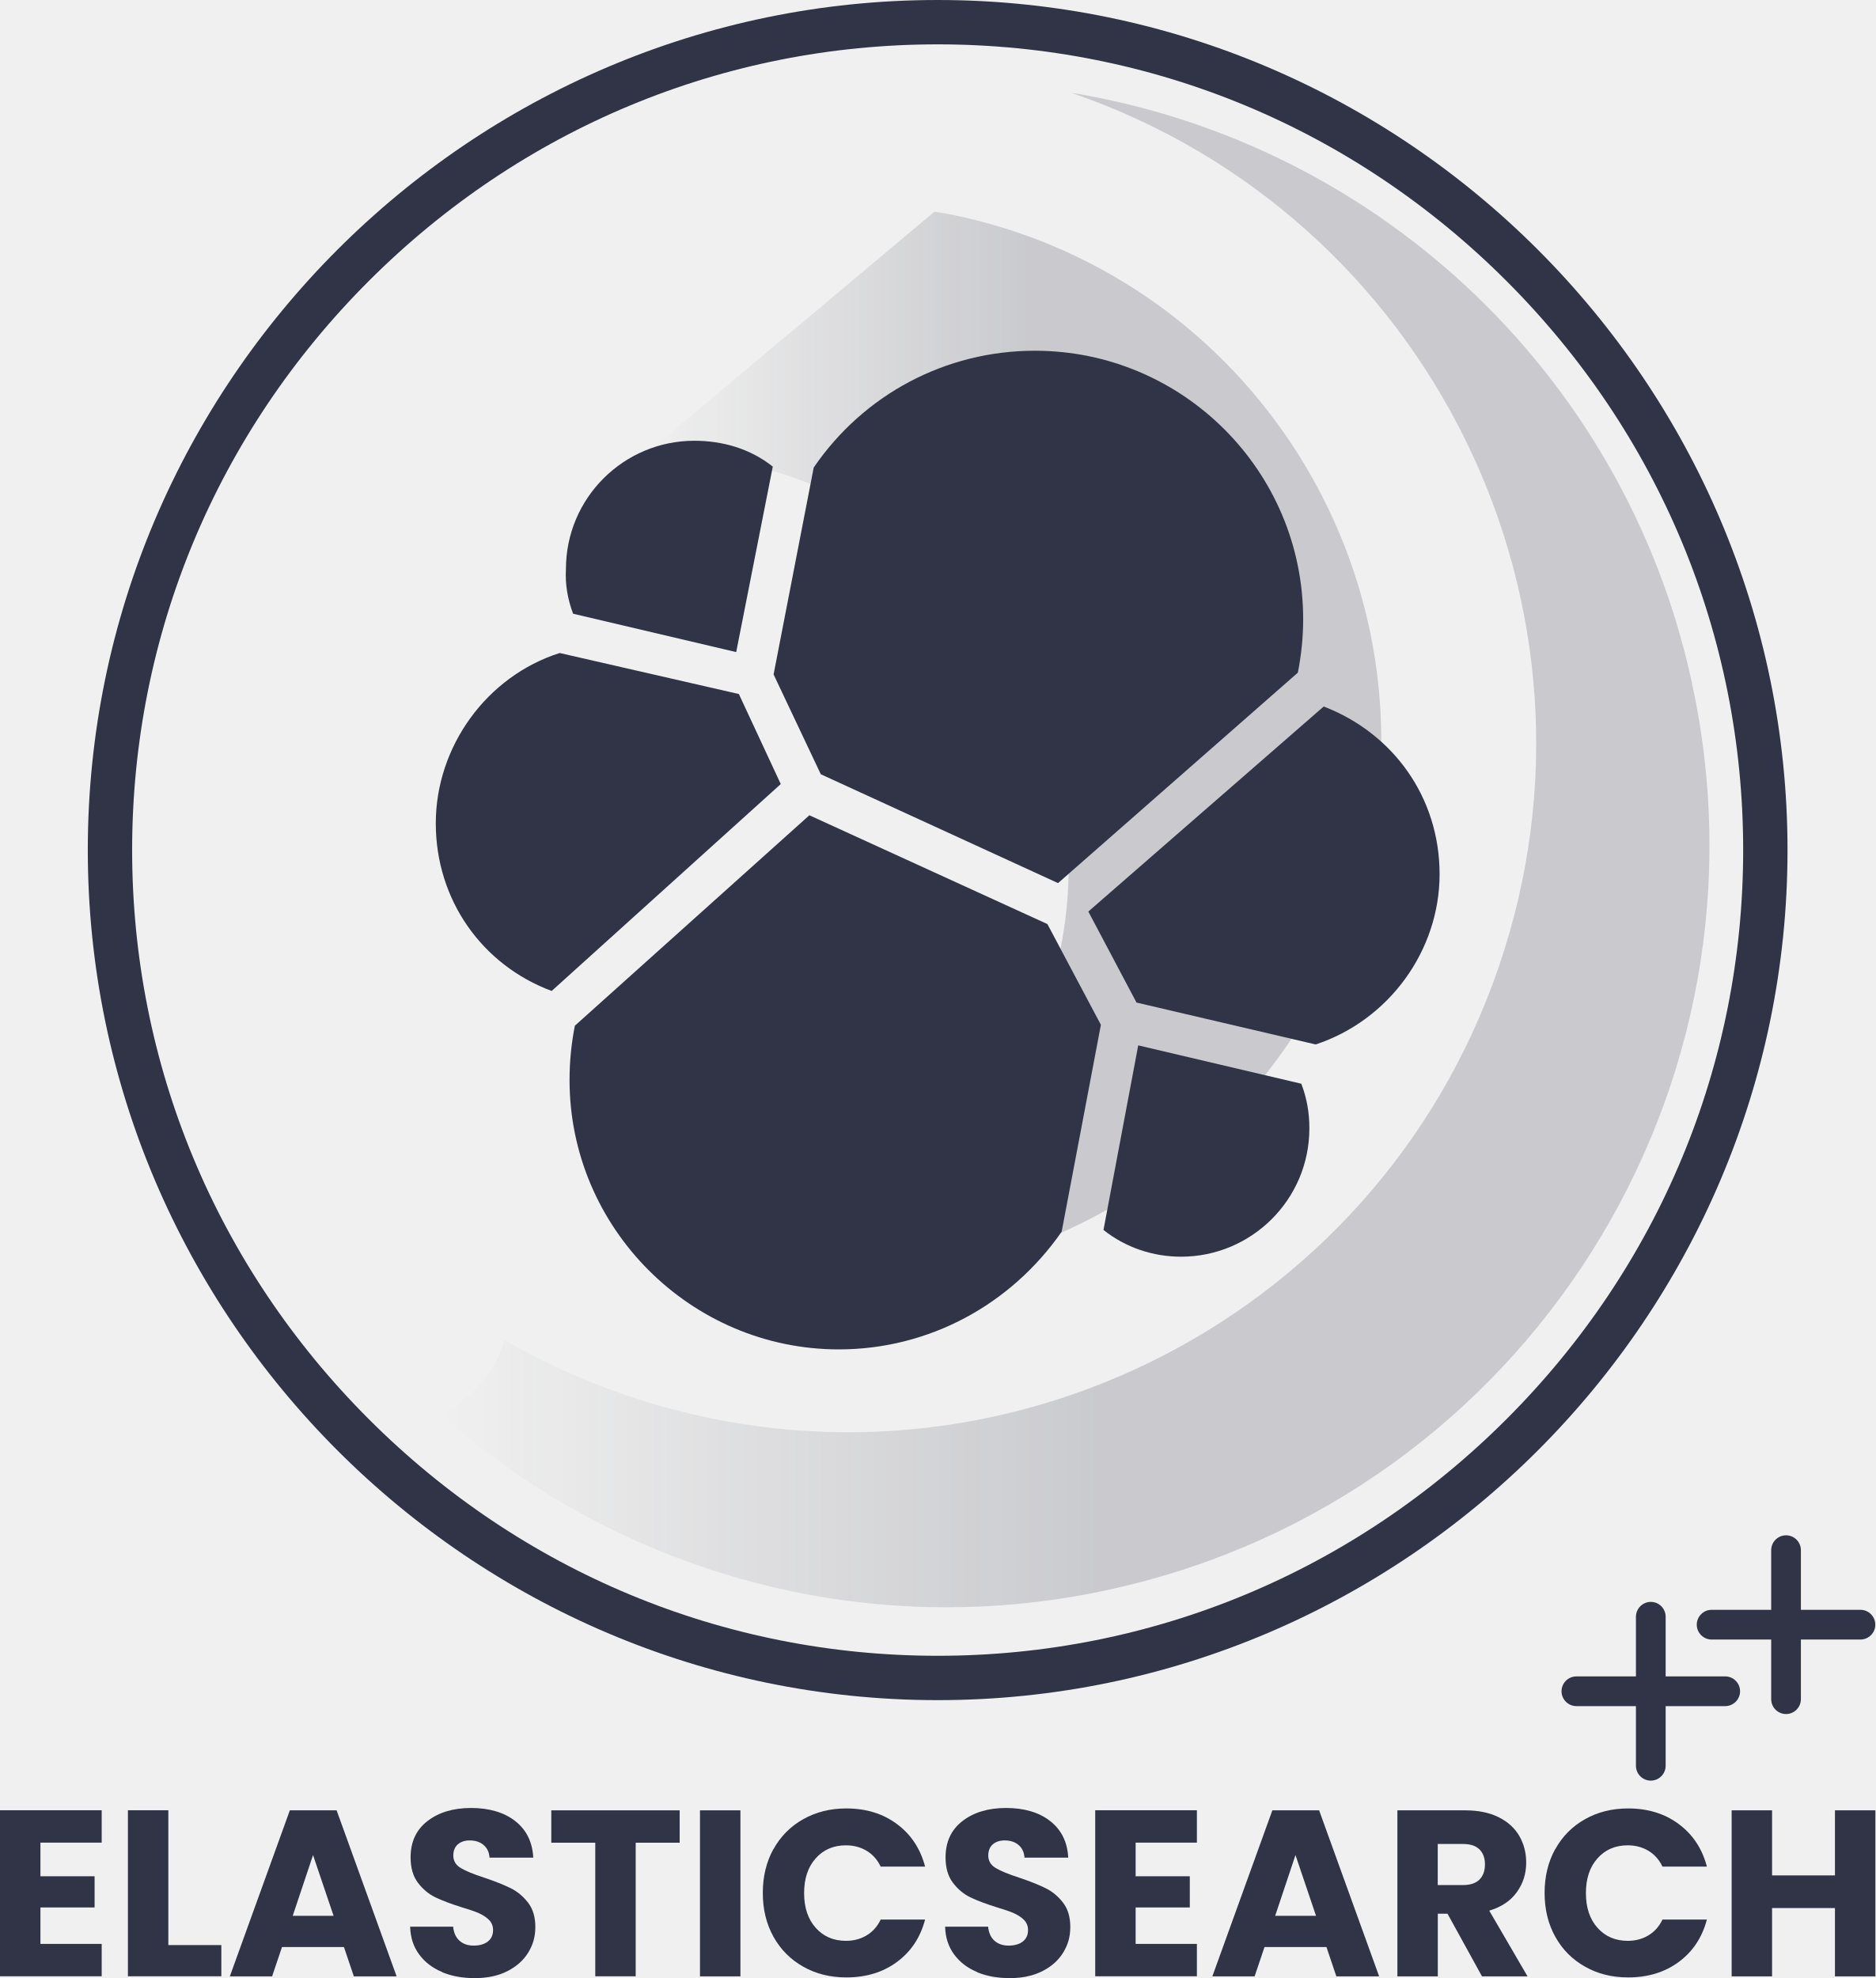
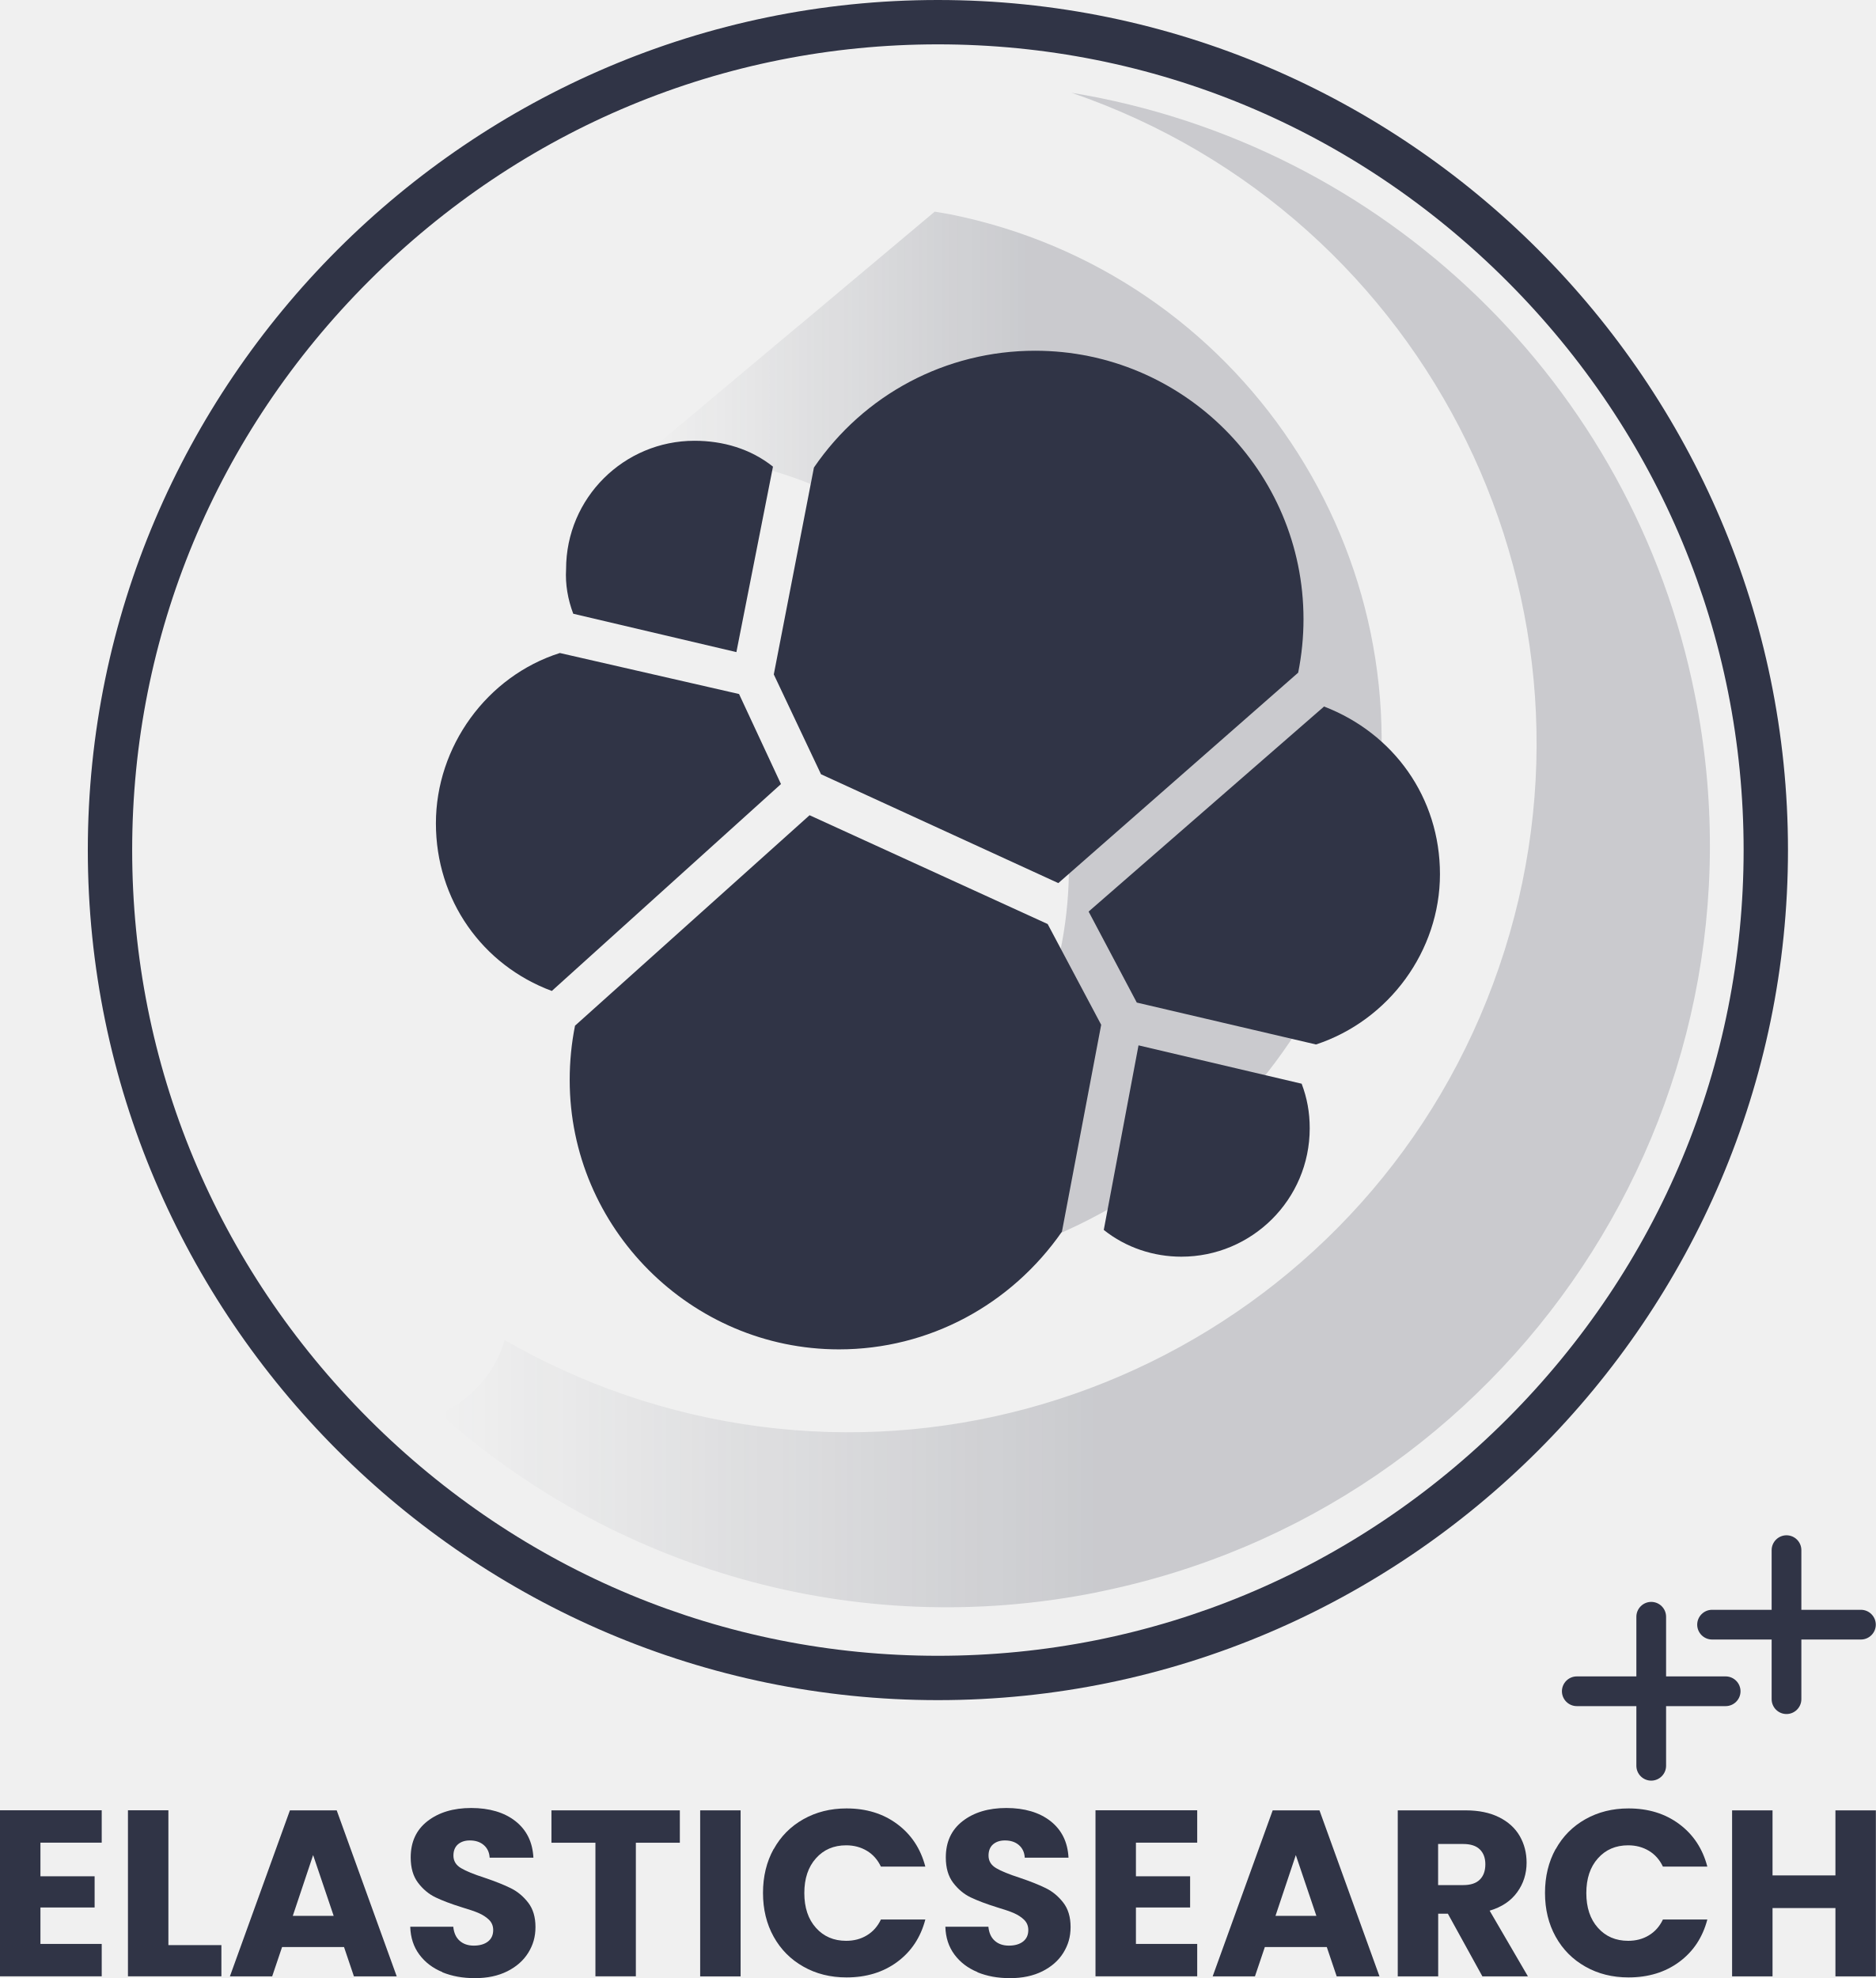
- <svg xmlns="http://www.w3.org/2000/svg" width="347" height="366" viewBox="0 0 347 366" fill="none">
-   <g clip-path="url(#clip0_1054_11072)">
-     <path d="M173.493 8.207C213.134 8.207 250.518 23.758 278.754 52.002C306.991 80.247 322.538 117.641 322.538 157.293C322.538 196.944 306.991 234.339 278.754 262.583C250.518 290.828 213.134 306.379 173.493 306.379C133.853 306.379 96.469 290.828 68.232 262.583C39.996 234.339 24.449 196.944 24.449 157.293C24.449 117.641 39.996 80.247 68.232 52.002C96.483 23.758 133.853 8.207 173.493 8.207ZM173.493 0C87.007 0 16.245 70.782 16.245 157.293C16.245 243.804 87.007 314.586 173.493 314.586C259.98 314.586 330.742 243.804 330.742 157.293C330.742 70.782 259.98 0 173.493 0Z" fill="#303446" />
+ <svg xmlns="http://www.w3.org/2000/svg" width="569" height="600" viewBox="0 0 569 600" fill="none">
+   <g clip-path="url(#clip0_1054_11007)">
+     <path d="M284.489 13.453C349.49 13.453 410.791 38.948 457.092 85.25C503.394 131.552 528.887 192.855 528.887 257.857C528.887 322.86 503.394 384.162 457.092 430.465C410.791 476.767 349.49 502.261 284.489 502.261C219.488 502.261 158.186 476.767 111.885 430.465C65.584 384.162 40.09 322.86 40.09 257.857C40.09 192.855 65.584 131.552 111.885 85.25C158.209 38.948 219.488 13.453 284.489 13.453ZM284.489 0C142.67 0 26.637 116.036 26.637 257.857C26.637 399.679 142.67 515.714 284.489 515.714C426.307 515.714 542.34 399.679 542.34 257.857C542.34 116.036 426.307 0 284.489 0Z" fill="#303446" />
    <g opacity="0.2">
-       <path d="M147.8 60.235L172.892 39.172H172.96C173.849 39.309 174.724 39.459 175.613 39.623C229.488 50.36 264.383 102.814 253.636 156.622C242.997 209.992 191.502 244.719 138.27 234.94C149.756 232.328 160.79 227.048 170.444 218.978C202.755 191.855 206.994 143.642 179.852 111.294C164.291 92.761 141.839 83.487 119.414 84.034L147.8 60.208V60.235Z" fill="url(#paint0_linear_1054_11072)" />
-       <path d="M203.015 294.615C157.81 303.697 113.301 290.047 81.332 261.556C83.192 260.749 84.983 259.696 86.624 258.301C89.96 255.497 92.23 251.845 93.338 247.947C100.325 251.968 107.736 255.388 115.53 258.068C182.067 280.951 254.483 245.499 277.291 178.971C300.168 112.415 264.725 39.978 198.216 17.164C256.138 26.697 302.082 71.081 313.513 128.541C328.855 204.931 279.383 279.255 203.015 294.601V294.615Z" fill="url(#paint1_linear_1054_11072)" />
+       <path d="M242.358 98.749L283.502 64.219H283.614C285.072 64.443 286.507 64.69 287.964 64.959C376.306 82.56 433.527 168.55 415.903 256.76C398.459 344.252 314.018 401.182 226.73 385.15C245.564 380.867 263.659 372.212 279.489 358.983C332.471 314.52 339.422 235.481 294.915 182.452C269.399 152.07 232.582 136.867 195.81 137.764L242.358 98.704V98.749Z" fill="url(#paint0_linear_1054_11007)" />
+       <path d="M332.898 482.978C258.771 497.867 185.788 475.489 133.365 428.783C136.415 427.46 139.352 425.734 142.042 423.447C147.513 418.85 151.235 412.864 153.052 406.473C164.509 413.065 176.662 418.671 189.442 423.066C298.547 460.578 417.293 402.46 454.693 293.397C492.205 184.29 434.087 65.541 325.027 28.141C420.007 43.769 495.344 116.53 514.089 210.726C539.246 335.955 458.124 457.798 332.898 482.956V482.978Z" fill="url(#paint1_linear_1054_11007)" />
    </g>
-     <path d="M319.215 310.193H308.194V299.155C308.194 297.637 306.963 296.406 305.446 296.406C303.928 296.406 302.697 297.651 302.697 299.155V310.193H291.676C290.158 310.193 288.928 311.438 288.928 312.943C288.928 314.447 290.158 315.692 291.676 315.692H302.697V326.73C302.697 328.248 303.928 329.479 305.446 329.479C306.963 329.479 308.194 328.234 308.194 326.73V315.692H319.215C320.733 315.692 321.964 314.447 321.964 312.943C321.964 311.438 320.733 310.193 319.215 310.193Z" fill="#303446" />
-     <path d="M344.239 297.873H333.218V286.835C333.218 285.317 331.987 284.086 330.469 284.086C328.951 284.086 327.721 285.331 327.721 286.835V297.873H316.7C315.182 297.873 313.951 299.118 313.951 300.622C313.951 302.127 315.182 303.371 316.7 303.371H327.721V314.409C327.721 315.927 328.951 317.158 330.469 317.158C331.987 317.158 333.218 315.914 333.218 314.409V303.371H344.239C345.756 303.371 346.987 302.127 346.987 300.622C346.987 299.118 345.756 297.873 344.239 297.873Z" fill="#303446" />
-     <path d="M7.48 340.965V347.175H17.503V352.947H7.48V359.69H18.815V365.681H0V334.961H18.815V340.952H7.48V340.965Z" fill="#303446" />
-     <path d="M31.149 359.909H40.953V365.681H23.669V334.961H31.149V359.895V359.909Z" fill="#303446" />
-     <path d="M63.638 360.267H52.179L50.347 365.697H42.525L53.629 334.977H62.284L73.387 365.697H65.47L63.638 360.267ZM61.723 354.495L57.922 343.252L54.162 354.495H61.723Z" fill="#303446" />
-     <path d="M81.838 364.903C80.06 364.179 78.638 363.098 77.572 361.662C76.505 360.226 75.944 358.516 75.89 356.505H83.848C83.957 357.641 84.354 358.516 85.024 359.104C85.694 359.706 86.569 360.007 87.649 360.007C88.729 360.007 89.632 359.747 90.275 359.241C90.917 358.735 91.232 358.024 91.232 357.121C91.232 356.369 90.972 355.739 90.466 355.233C89.96 354.741 89.331 354.331 88.593 354.002C87.854 353.674 86.788 353.318 85.42 352.908C83.438 352.293 81.824 351.677 80.566 351.075C79.308 350.474 78.228 349.557 77.325 348.367C76.423 347.177 75.972 345.618 75.972 343.689C75.972 340.831 76.997 338.588 79.076 336.974C81.154 335.36 83.848 334.539 87.171 334.539C90.493 334.539 93.283 335.346 95.347 336.974C97.412 338.601 98.52 340.844 98.67 343.73H90.575C90.521 342.746 90.151 341.966 89.481 341.392C88.811 340.817 87.95 340.544 86.897 340.544C85.995 340.544 85.27 340.79 84.709 341.268C84.162 341.747 83.875 342.445 83.875 343.347C83.875 344.332 84.34 345.112 85.27 345.659C86.2 346.22 87.663 346.808 89.645 347.451C91.628 348.121 93.242 348.764 94.486 349.379C95.73 349.995 96.797 350.884 97.699 352.046C98.602 353.209 99.053 354.714 99.053 356.56C99.053 358.407 98.602 359.897 97.713 361.334C96.824 362.77 95.525 363.905 93.843 364.753C92.148 365.601 90.151 366.025 87.854 366.025C85.557 366.025 83.602 365.656 81.81 364.931L81.838 364.903Z" fill="#303446" />
-     <path d="M125.758 334.977V340.967H117.622V365.683H110.142V340.967H102.006V334.977H125.758Z" fill="#303446" />
-     <path d="M136.998 334.977V365.697H129.518V334.977H136.998Z" fill="#303446" />
-     <path d="M143.11 342.175C144.423 339.795 146.255 337.949 148.607 336.622C150.959 335.295 153.612 334.625 156.592 334.625C160.243 334.625 163.361 335.582 165.959 337.511C168.557 339.44 170.294 342.052 171.169 345.389H162.951C162.335 344.104 161.474 343.133 160.353 342.462C159.232 341.792 157.96 341.45 156.524 341.45C154.213 341.45 152.354 342.257 150.932 343.857C149.496 345.458 148.785 347.605 148.785 350.286C148.785 352.967 149.496 355.114 150.932 356.714C152.354 358.315 154.227 359.122 156.524 359.122C157.946 359.122 159.232 358.793 160.353 358.11C161.474 357.439 162.349 356.455 162.951 355.182H171.169C170.294 358.506 168.557 361.119 165.959 363.033C163.361 364.948 160.243 365.892 156.592 365.892C153.625 365.892 150.959 365.236 148.607 363.895C146.255 362.568 144.423 360.722 143.11 358.356C141.797 355.989 141.141 353.295 141.141 350.259C141.141 347.222 141.797 344.514 143.11 342.134V342.175Z" fill="#303446" />
-     <path d="M180.822 364.903C179.045 364.179 177.622 363.098 176.556 361.662C175.489 360.226 174.929 358.516 174.874 356.505H182.832C182.942 357.641 183.338 358.516 184.008 359.104C184.678 359.706 185.553 360.007 186.633 360.007C187.714 360.007 188.616 359.747 189.259 359.241C189.902 358.735 190.216 358.024 190.216 357.121C190.216 356.369 189.956 355.739 189.45 355.233C188.944 354.741 188.315 354.331 187.577 354.002C186.839 353.674 185.772 353.318 184.405 352.908C182.422 352.293 180.808 351.677 179.55 351.075C178.292 350.474 177.212 349.557 176.31 348.367C175.407 347.177 174.956 345.618 174.956 343.689C174.956 340.831 175.982 338.588 178.06 336.974C180.138 335.36 182.832 334.539 186.155 334.539C189.478 334.539 192.267 335.346 194.332 336.974C196.397 338.601 197.504 340.844 197.655 343.73H189.56C189.505 342.746 189.136 341.966 188.466 341.392C187.796 340.817 186.934 340.544 185.881 340.544C184.979 340.544 184.254 340.79 183.694 341.268C183.147 341.747 182.86 342.445 182.86 343.347C182.86 344.332 183.324 345.112 184.254 345.659C185.184 346.22 186.647 346.808 188.63 347.451C190.613 348.121 192.226 348.764 193.47 349.379C194.715 349.995 195.781 350.884 196.684 352.046C197.586 353.209 198.037 354.714 198.037 356.56C198.037 358.407 197.586 359.897 196.697 361.334C195.809 362.77 194.51 363.905 192.828 364.753C191.132 365.601 189.136 366.025 186.839 366.025C184.541 366.025 182.586 365.656 180.795 364.931L180.822 364.903Z" fill="#303446" />
-     <path d="M210.125 340.965V347.175H220.148V352.947H210.125V359.69H221.461V365.681H202.646V334.961H221.461V340.952H210.125V340.965Z" fill="#303446" />
-     <path d="M245.431 360.267H233.973L232.14 365.697H224.319L235.422 334.977H244.077L255.181 365.697H247.263L245.431 360.267ZM243.503 354.495L239.702 343.252L235.942 354.495H243.503Z" fill="#303446" />
-     <path d="M274.214 365.697L267.828 354.098H266.037V365.697H258.558V334.977H271.11C273.53 334.977 275.595 335.401 277.291 336.249C279 337.097 280.272 338.259 281.119 339.723C281.967 341.2 282.391 342.841 282.391 344.647C282.391 346.685 281.817 348.517 280.654 350.118C279.506 351.718 277.81 352.867 275.554 353.537L282.637 365.697H274.2H274.214ZM266.024 348.805H270.659C272.026 348.805 273.052 348.476 273.736 347.793C274.419 347.122 274.761 346.179 274.761 344.948C274.761 343.785 274.419 342.869 273.736 342.198C273.052 341.528 272.026 341.2 270.659 341.2H266.024V348.818V348.805Z" fill="#303446" />
-     <path d="M287.765 342.175C289.078 339.795 290.91 337.949 293.262 336.622C295.614 335.295 298.266 334.625 301.247 334.625C304.898 334.625 308.016 335.582 310.614 337.511C313.212 339.44 314.948 342.052 315.824 345.389H307.606C306.99 344.104 306.129 343.133 305.008 342.462C303.886 341.792 302.615 341.45 301.179 341.45C298.868 341.45 297.008 342.257 295.586 343.857C294.151 345.458 293.44 347.605 293.44 350.286C293.44 352.967 294.151 355.114 295.586 356.714C297.008 358.315 298.882 359.122 301.179 359.122C302.601 359.122 303.886 358.793 305.008 358.11C306.129 357.439 307.004 356.455 307.606 355.182H315.824C314.948 358.506 313.212 361.119 310.614 363.033C308.016 364.948 304.898 365.892 301.247 365.892C298.28 365.892 295.614 365.236 293.262 363.895C290.91 362.568 289.078 360.722 287.765 358.356C286.452 355.989 285.796 353.295 285.796 350.259C285.796 347.222 286.452 344.514 287.765 342.134V342.175Z" fill="#303446" />
-     <path d="M347 334.977V365.697H339.52V353.058H327.884V365.697H320.404V334.977H327.884V347.013H339.52V334.977H347Z" fill="#303446" />
-     <path d="M151.888 143.271L195.768 163.405L240.139 124.465C240.795 121.168 241.124 117.858 241.124 114.562C241.124 87.179 218.863 64.898 191.474 64.898C174.983 64.898 159.806 72.982 150.562 86.509L143.137 124.793L151.875 143.271H151.888Z" fill="#303446" />
-     <path d="M106.368 189.792C105.712 193.088 105.384 196.398 105.384 199.859C105.384 227.241 127.822 249.686 155.197 249.686C171.852 249.686 187.03 241.439 196.438 227.911L203.698 189.628L193.799 170.985L149.755 150.852L106.368 189.792Z" fill="#303446" />
-     <path d="M106.04 113.56L136.218 120.659L142.987 86.342C138.857 83.046 133.743 81.555 128.465 81.555C115.434 81.555 104.714 92.114 104.714 105.313C104.55 108.117 105.042 110.921 106.04 113.56Z" fill="#303446" />
-     <path d="M103.565 120.828C90.042 125.123 80.634 138.158 80.634 152.341C80.634 166.525 89.208 178.575 102.075 183.362L144.464 145.079L136.711 128.419L103.552 120.828H103.565Z" fill="#303446" />
-     <path d="M204.177 227.583C208.307 230.879 213.421 232.534 218.521 232.534C231.552 232.534 242.272 221.975 242.272 208.776C242.272 205.808 241.78 203.168 240.782 200.528L210.604 193.43L204.177 227.583Z" fill="#303446" />
-     <path d="M210.276 185.506L243.435 193.261C256.958 188.802 266.366 175.931 266.366 161.747C266.366 147.564 257.792 135.678 244.925 130.727L201.374 168.668L210.276 185.492V185.506Z" fill="#303446" />
+     <path d="M523.439 508.516H505.367V490.421C505.367 487.932 503.349 485.914 500.86 485.914C498.371 485.914 496.353 487.954 496.353 490.421V508.516H478.281C475.792 508.516 473.774 510.556 473.774 513.023C473.774 515.489 475.792 517.53 478.281 517.53H496.353V535.624C496.353 538.113 498.371 540.131 500.86 540.131C503.349 540.131 505.367 538.091 505.367 535.624V517.53H523.439C525.928 517.53 527.946 515.489 527.946 513.023C527.946 510.556 525.928 508.516 523.439 508.516Z" fill="#303446" />
+     <path d="M564.471 488.313H546.399V470.218C546.399 467.729 544.381 465.711 541.892 465.711C539.403 465.711 537.385 467.751 537.385 470.218V488.313H519.313C516.825 488.313 514.807 490.353 514.807 492.82C514.807 495.286 516.825 497.326 519.313 497.326H537.385V515.421C537.385 517.91 539.403 519.928 541.892 519.928C544.381 519.928 546.399 517.888 546.399 515.421V497.326H564.471C566.96 497.326 568.978 495.286 568.978 492.82C568.978 490.353 566.96 488.313 564.471 488.313Z" fill="#303446" />
+     <path d="M12.265 558.968V569.148H28.7V578.61H12.265V589.665H30.852V599.486H0V549.125H30.852V558.946H12.265V558.968Z" fill="#303446" />
+     <path d="M51.077 590.023H67.154V599.486H38.812V549.125H51.077V590.001V590.023Z" fill="#303446" />
+     <path d="M104.351 590.607H85.562L82.557 599.509H69.732L87.939 549.148H102.132L120.338 599.509H107.356L104.351 590.607ZM101.212 581.145L94.979 562.714L88.813 581.145H101.212Z" fill="#303446" />
+     <path d="M134.195 598.207C131.28 597.019 128.948 595.248 127.199 592.893C125.45 590.539 124.531 587.736 124.441 584.44H137.491C137.67 586.301 138.321 587.736 139.419 588.7C140.518 589.687 141.953 590.18 143.724 590.18C145.496 590.18 146.975 589.754 148.029 588.924C149.083 588.095 149.599 586.929 149.599 585.449C149.599 584.216 149.173 583.184 148.343 582.355C147.514 581.548 146.482 580.875 145.271 580.337C144.061 579.799 142.312 579.216 140.069 578.543C136.818 577.534 134.172 576.525 132.11 575.538C130.047 574.552 128.276 573.049 126.796 571.099C125.316 569.148 124.576 566.592 124.576 563.43C124.576 558.744 126.258 555.067 129.666 552.421C133.074 549.775 137.491 548.43 142.939 548.43C148.388 548.43 152.962 549.753 156.348 552.421C159.733 555.089 161.55 558.766 161.796 563.498H148.522C148.433 561.883 147.827 560.605 146.729 559.663C145.63 558.722 144.218 558.273 142.491 558.273C141.011 558.273 139.823 558.677 138.904 559.461C138.007 560.246 137.536 561.39 137.536 562.87C137.536 564.484 138.298 565.762 139.823 566.659C141.348 567.578 143.747 568.543 146.998 569.596C150.249 570.695 152.895 571.749 154.935 572.758C156.976 573.767 158.724 575.224 160.204 577.13C161.684 579.036 162.424 581.503 162.424 584.53C162.424 587.557 161.684 590.001 160.227 592.355C158.769 594.709 156.639 596.57 153.881 597.961C151.101 599.351 147.827 600.046 144.061 600.046C140.294 600.046 137.087 599.441 134.15 598.252L134.195 598.207Z" fill="#303446" />
+     <path d="M206.214 549.148V558.969H192.873V599.487H180.608V558.969H167.267V549.148H206.214Z" fill="#303446" />
+     <path d="M224.645 549.148V599.509H212.38V549.148H224.645Z" fill="#303446" />
+     <path d="M234.667 560.94C236.82 557.038 239.824 554.011 243.681 551.836C247.537 549.661 251.887 548.562 256.775 548.562C262.762 548.562 267.874 550.132 272.134 553.294C276.394 556.455 279.242 560.738 280.677 566.209H267.201C266.192 564.101 264.78 562.509 262.941 561.411C261.103 560.312 259.017 559.751 256.663 559.751C252.874 559.751 249.824 561.074 247.493 563.698C245.138 566.321 243.972 569.841 243.972 574.236C243.972 578.631 245.138 582.151 247.493 584.775C249.824 587.398 252.896 588.721 256.663 588.721C258.995 588.721 261.103 588.183 262.941 587.062C264.78 585.963 266.215 584.349 267.201 582.263H280.677C279.242 587.712 276.394 591.995 272.134 595.134C267.874 598.273 262.762 599.82 256.775 599.82C251.91 599.82 247.537 598.744 243.681 596.546C239.824 594.371 236.82 591.344 234.667 587.465C232.515 583.586 231.438 579.169 231.438 574.191C231.438 569.213 232.515 564.774 234.667 560.872V560.94Z" fill="#303446" />
+     <path d="M296.507 598.207C293.592 597.019 291.26 595.248 289.511 592.893C287.762 590.539 286.843 587.736 286.753 584.44H299.803C299.982 586.301 300.633 587.736 301.731 588.7C302.83 589.687 304.265 590.18 306.036 590.18C307.808 590.18 309.287 589.754 310.341 588.924C311.395 588.095 311.911 586.929 311.911 585.449C311.911 584.216 311.485 583.184 310.655 582.355C309.826 581.548 308.794 580.875 307.583 580.337C306.373 579.799 304.624 579.216 302.381 578.543C299.13 577.534 296.485 576.525 294.422 575.538C292.359 574.552 290.588 573.049 289.108 571.099C287.628 569.148 286.888 566.592 286.888 563.43C286.888 558.744 288.57 555.067 291.978 552.421C295.386 549.775 299.803 548.43 305.251 548.43C310.7 548.43 315.274 549.753 318.66 552.421C322.045 555.089 323.862 558.766 324.108 563.498H310.835C310.745 561.883 310.139 560.605 309.041 559.663C307.942 558.722 306.53 558.273 304.803 558.273C303.323 558.273 302.135 558.677 301.216 559.461C300.319 560.246 299.848 561.39 299.848 562.87C299.848 564.484 300.61 565.762 302.135 566.659C303.66 567.578 306.059 568.543 309.31 569.596C312.561 570.695 315.207 571.749 317.247 572.758C319.288 573.767 321.036 575.224 322.516 577.13C323.996 579.036 324.736 581.503 324.736 584.53C324.736 587.557 323.996 590.001 322.539 592.355C321.081 594.709 318.951 596.57 316.193 597.961C313.413 599.351 310.139 600.046 306.373 600.046C302.606 600.046 299.399 599.441 296.462 598.252L296.507 598.207Z" fill="#303446" />
+     <path d="M344.557 558.968V569.148H360.992V578.61H344.557V589.665H363.145V599.486H332.292V549.125H363.145V558.946H344.557V558.968Z" fill="#303446" />
+     <path d="M402.45 590.607H383.661L380.656 599.509H367.831L386.038 549.148H400.231L418.437 599.509H405.455L402.45 590.607ZM399.289 581.145L393.056 562.714L386.89 581.145H399.289Z" fill="#303446" />
+     <path d="M449.648 599.509L439.177 580.495H436.24V599.509H423.975V549.148H444.558C448.527 549.148 451.913 549.844 454.693 551.234C457.496 552.624 459.581 554.53 460.971 556.929C462.361 559.351 463.056 562.041 463.056 565.001C463.056 568.342 462.115 571.347 460.209 573.97C458.325 576.593 455.545 578.477 451.846 579.576L463.46 599.509H449.626H449.648ZM436.217 571.817H443.818C446.061 571.817 447.742 571.279 448.863 570.158C449.984 569.059 450.545 567.512 450.545 565.494C450.545 563.588 449.984 562.086 448.863 560.987C447.742 559.889 446.061 559.351 443.818 559.351H436.217V571.84V571.817Z" fill="#303446" />
+     <path d="M471.868 560.94C474.021 557.038 477.025 554.011 480.882 551.836C484.739 549.661 489.088 548.562 493.976 548.562C499.963 548.562 505.075 550.132 509.335 553.294C513.596 556.455 516.443 560.738 517.878 566.209H504.403C503.394 564.101 501.981 562.509 500.142 561.411C498.304 560.312 496.219 559.751 493.864 559.751C490.075 559.751 487.026 561.074 484.694 563.698C482.339 566.321 481.174 569.841 481.174 574.236C481.174 578.631 482.339 582.151 484.694 584.775C487.026 587.398 490.097 588.721 493.864 588.721C496.196 588.721 498.304 588.183 500.142 587.062C501.981 585.963 503.416 584.349 504.403 582.263H517.878C516.443 587.712 513.596 591.995 509.335 595.134C505.075 598.273 499.963 599.82 493.976 599.82C489.111 599.82 484.739 598.744 480.882 596.546C477.025 594.371 474.021 591.344 471.868 587.465C469.716 583.586 468.64 579.169 468.64 574.191C468.64 569.213 469.716 564.774 471.868 560.872V560.94Z" fill="#303446" />
+     <path d="M569 549.148V599.509H556.735V578.791H537.654V599.509H525.39V549.148H537.654V568.88H556.735V549.148H569Z" fill="#303446" />
+     <path d="M249.062 234.871L321.014 267.876L393.773 204.04C394.849 198.636 395.387 193.21 395.387 187.806C395.387 142.917 358.884 106.391 313.973 106.391C286.932 106.391 262.044 119.642 246.887 141.818L234.712 204.578L249.039 234.871H249.062Z" fill="#303446" />
+     <path d="M174.42 311.126C173.343 316.529 172.805 321.956 172.805 327.628C172.805 372.518 209.599 409.313 254.488 409.313C281.798 409.313 306.686 395.792 322.112 373.617L334.018 310.856L317.785 280.295L245.564 247.289L174.42 311.126Z" fill="#303446" />
+     <path d="M173.882 186.171L223.367 197.809L234.466 141.551C227.694 136.147 219.308 133.703 210.653 133.703C189.285 133.703 171.707 151.013 171.707 172.651C171.438 177.247 172.245 181.844 173.882 186.171Z" fill="#303446" />
+     <path d="M169.823 198.078C147.648 205.119 132.222 226.487 132.222 249.739C132.222 272.991 146.28 292.745 167.379 300.593L236.887 237.833L224.174 210.523L169.801 198.078H169.823Z" fill="#303446" />
+     <path d="M334.803 373.082C341.575 378.486 349.96 381.199 358.324 381.199C379.692 381.199 397.271 363.889 397.271 342.252C397.271 337.386 396.463 333.058 394.827 328.731L345.341 317.094L334.803 373.082Z" fill="#303446" />
+     <path d="M344.804 304.114L399.177 316.828C421.352 309.518 436.778 288.418 436.778 265.166C436.778 241.914 422.72 222.429 401.621 214.312L330.207 276.512L344.804 304.092V304.114Z" fill="#303446" />
  </g>
  <defs>
-     <linearGradient id="paint0_linear_1054_11072" x1="119.427" y1="137.87" x2="255.591" y2="137.87" gradientUnits="userSpaceOnUse">
+     <linearGradient id="paint0_linear_1054_11007" x1="195.832" y1="226.019" x2="419.11" y2="226.019" gradientUnits="userSpaceOnUse">
      <stop stop-color="#303446" stop-opacity="0" />
      <stop offset="0.52" stop-color="#303446" />
    </linearGradient>
-     <linearGradient id="paint1_linear_1054_11072" x1="81.346" y1="157.291" x2="316.303" y2="157.291" gradientUnits="userSpaceOnUse">
+     <linearGradient id="paint1_linear_1054_11007" x1="133.388" y1="257.858" x2="518.663" y2="257.858" gradientUnits="userSpaceOnUse">
      <stop stop-color="#303446" stop-opacity="0" />
      <stop offset="0.52" stop-color="#303446" />
    </linearGradient>
-     <clipPath id="clip0_1054_11072">
-       <rect width="347" height="366" fill="white" />
+     <clipPath id="clip0_1054_11007">
+       <rect width="569" height="600" fill="white" />
    </clipPath>
  </defs>
</svg>
